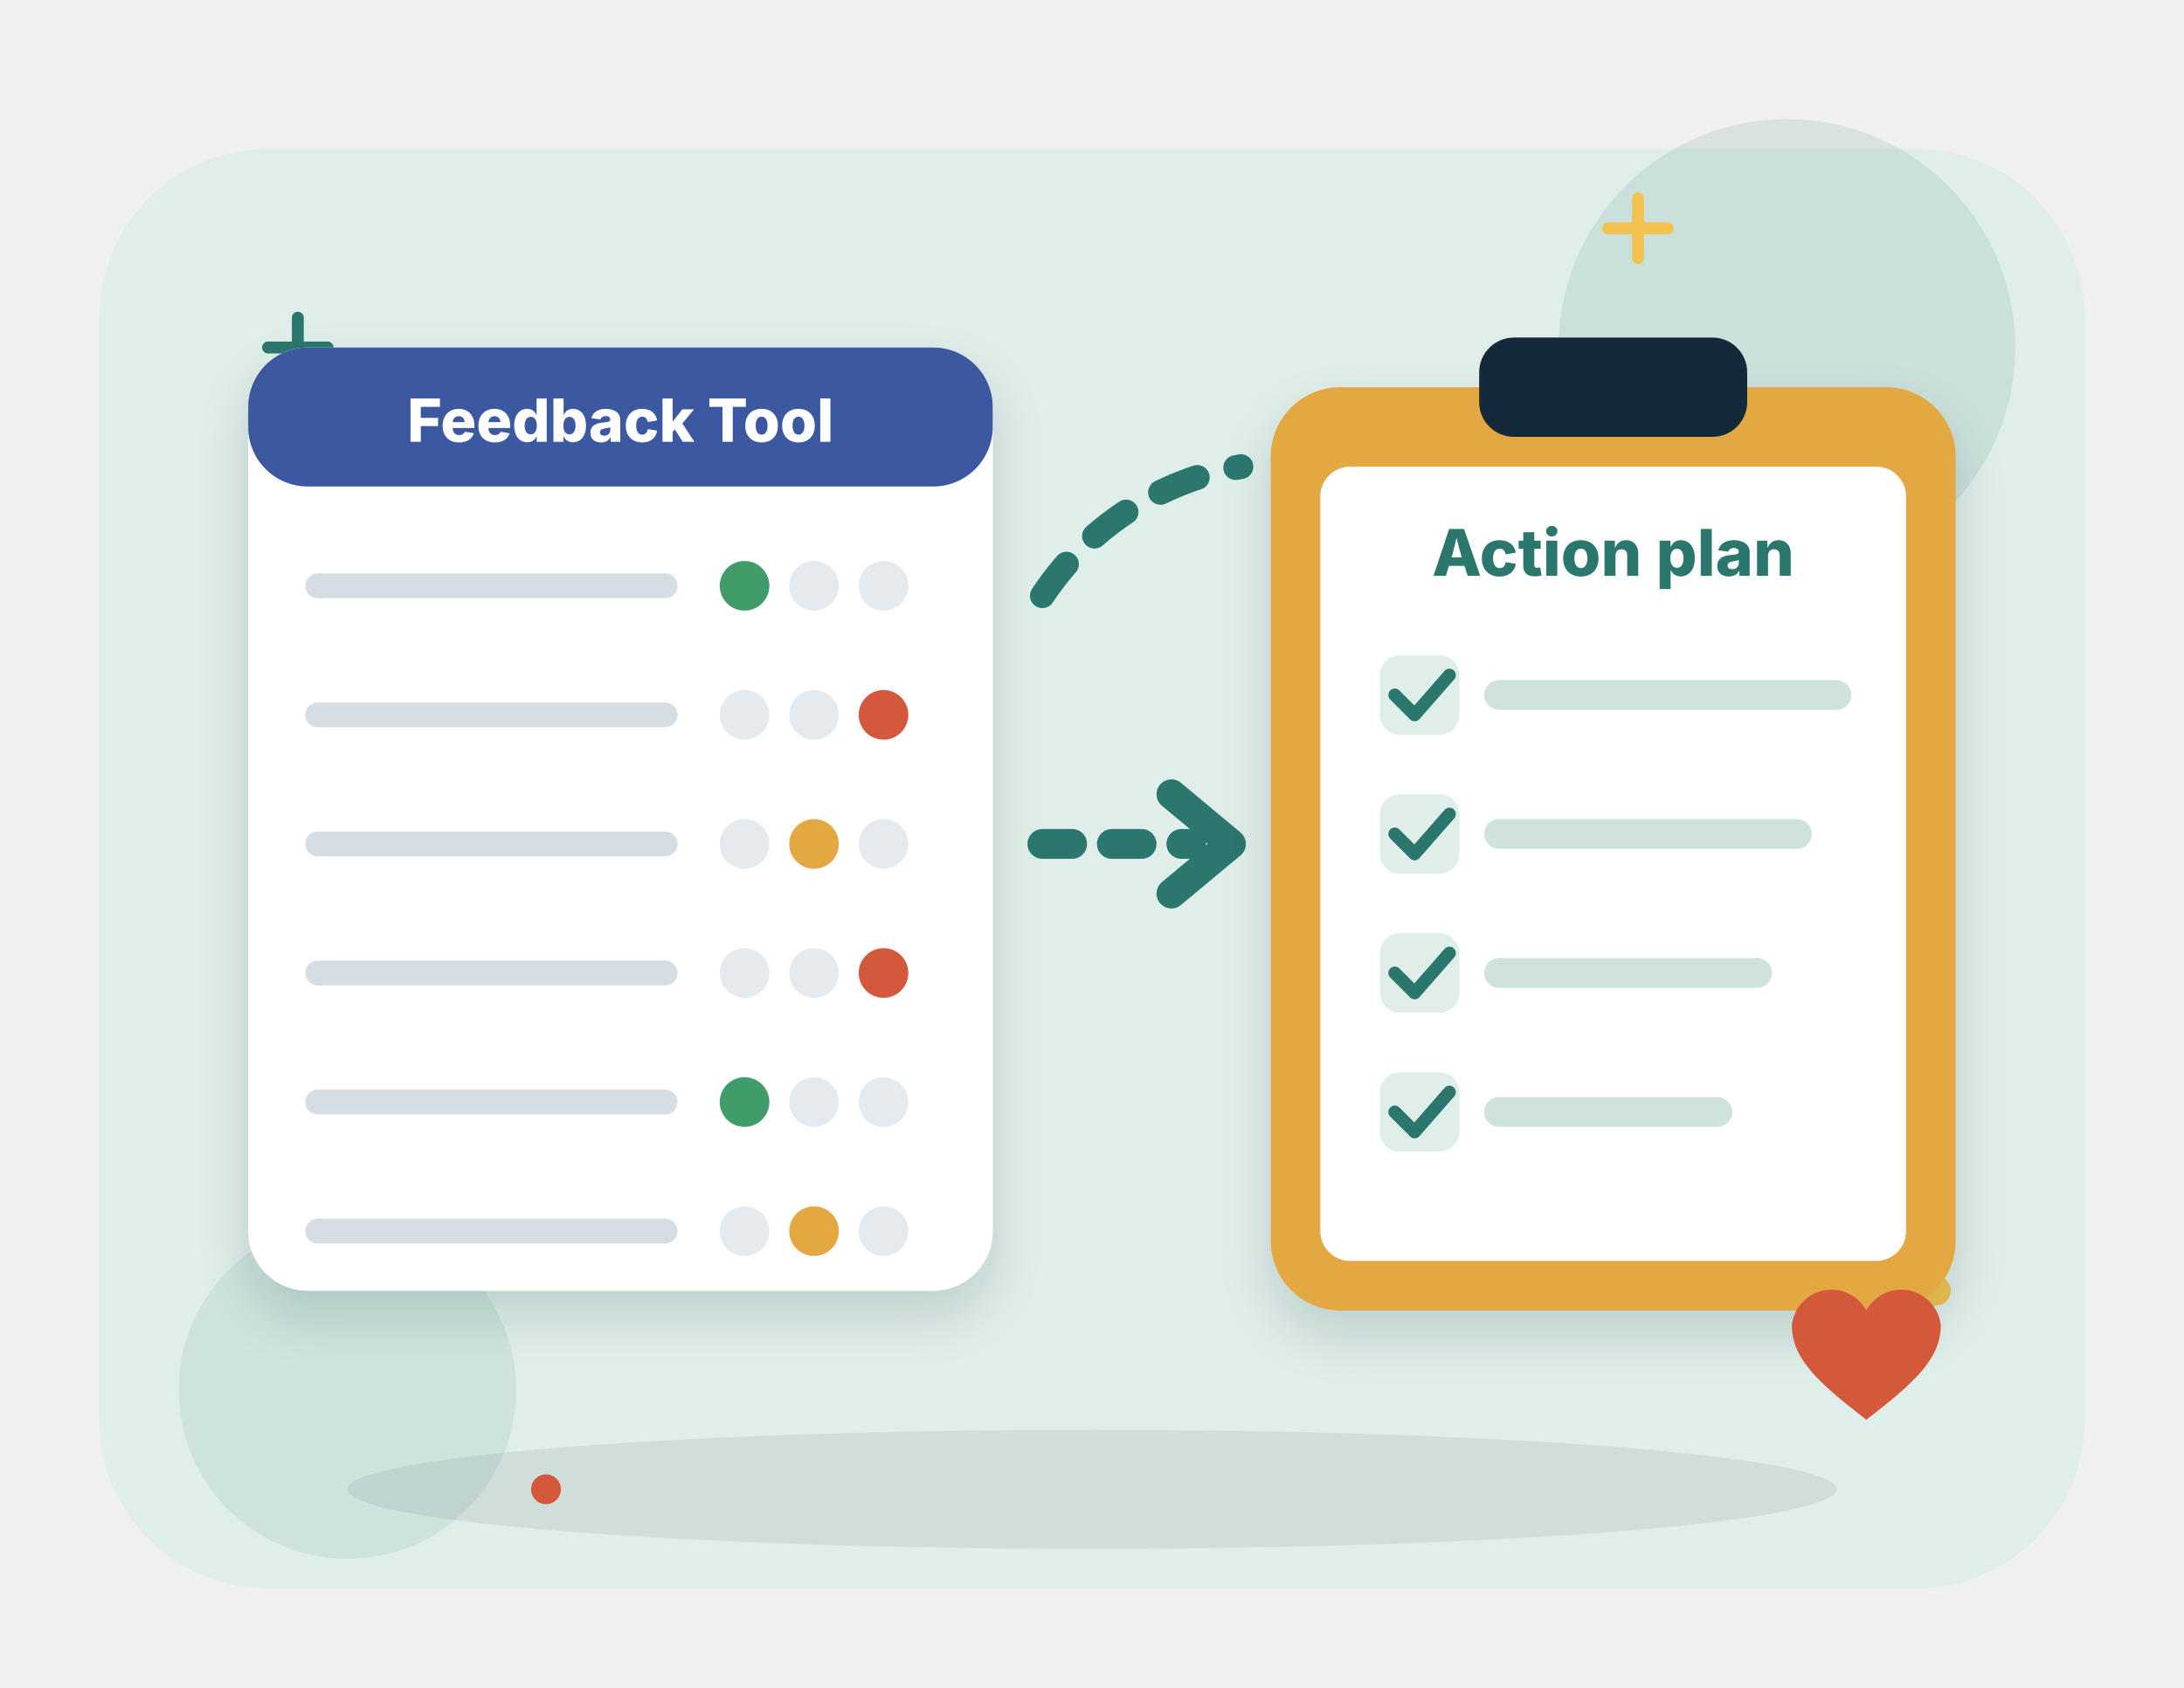
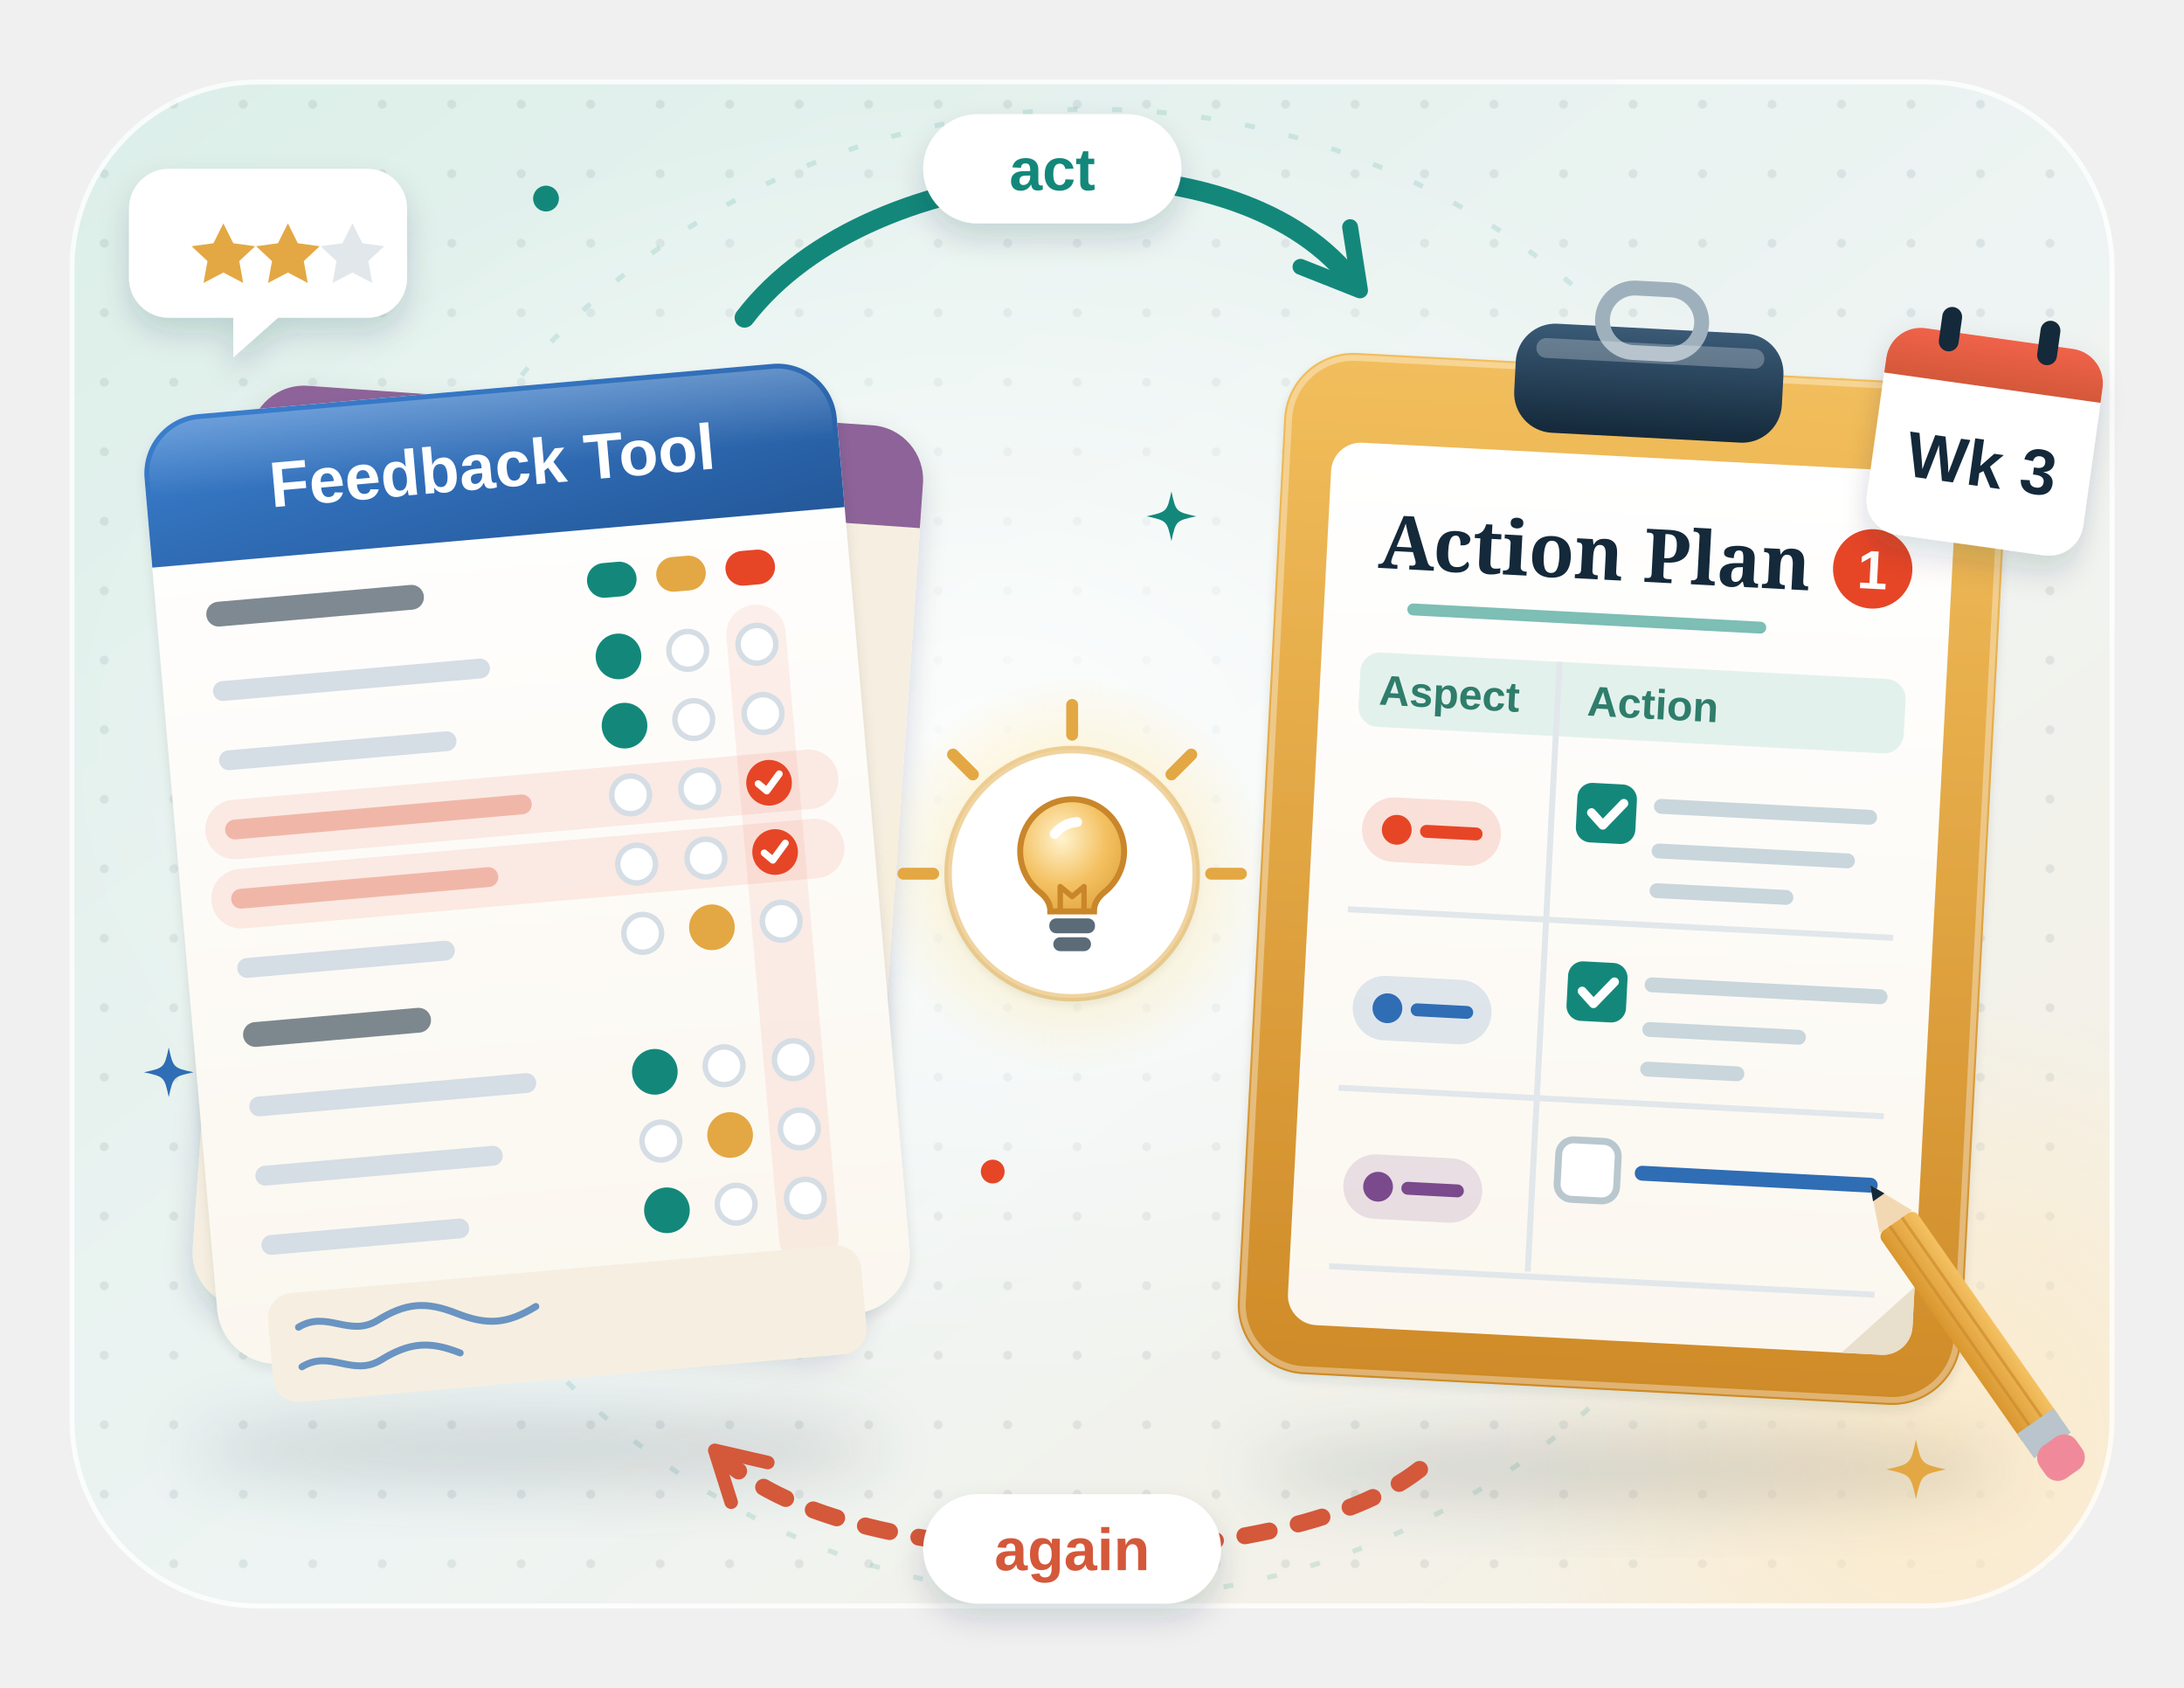
- <svg xmlns="http://www.w3.org/2000/svg" viewBox="0 0 440 340" fill="none" role="img" aria-label="A feedback form with ratings turns into an action plan clipboard with ticks, linked by circular arrows">
-   <style>.fl{animation:fl 5s ease-in-out infinite;transform-box:fill-box;transform-origin:center}.f2{animation-delay:-1.7s}.f3{animation-delay:-3.3s}
- .tw{animation:tw 2.8s ease-in-out infinite;transform-box:fill-box;transform-origin:center}.t2{animation-delay:-1.4s}.t3{animation-delay:-.7s}
- .sp{animation:sp 12s linear infinite;transform-box:fill-box;transform-origin:center}.pu{animation:pu 2.4s ease-in-out infinite;transform-box:fill-box;transform-origin:center}
- .dr{stroke-dasharray:6 8;animation:dr 1.6s linear infinite}.bl{animation:bl 4s infinite;transform-box:fill-box;transform-origin:center}
- .sw{animation:sw 3s ease-in-out infinite;transform-box:fill-box;transform-origin:bottom center}.wv{animation:wv 2.6s ease-out infinite;opacity:0;transform-box:fill-box;transform-origin:center}.w2{animation-delay:.85s}.w3{animation-delay:1.7s}
- .bar{animation:bar 1.4s ease-in-out infinite;transform-box:fill-box;transform-origin:bottom}.b2{animation-delay:-.4s}.b3{animation-delay:-.8s}.b4{animation-delay:-1.1s}
- .pb{animation:pb 6s ease-in-out infinite;transform-box:fill-box;transform-origin:left}.wr{stroke-dasharray:240;animation:wr 5s ease-in-out infinite}
- @keyframes fl{0%,100%{transform:translateY(0)}50%{transform:translateY(-6px)}}@keyframes tw{0%,100%{opacity:.3;transform:scale(.7)}50%{opacity:1;transform:scale(1.05)}}
- @keyframes sp{to{transform:rotate(360deg)}}@keyframes pu{0%,100%{transform:scale(1)}15%{transform:scale(1.1)}30%{transform:scale(1)}}
- @keyframes dr{to{stroke-dashoffset:-28}}@keyframes bl{0%,92%,100%{transform:scaleY(1)}95%{transform:scaleY(.1)}}@keyframes sw{50%{transform:rotate(5deg)}}
- @keyframes wv{0%{opacity:0;transform:scale(.6)}30%{opacity:.9}100%{opacity:0;transform:scale(1.4)}}@keyframes bar{0%,100%{transform:scaleY(.4)}50%{transform:scaleY(1)}}
- @keyframes pb{0%{transform:scaleX(.08)}60%,100%{transform:scaleX(1)}}@keyframes wr{0%{stroke-dashoffset:240}50%,100%{stroke-dashoffset:0}}
- @media (prefers-reduced-motion:reduce){*{animation:none!important}.wv{opacity:.6}}</style>
+ <svg xmlns="http://www.w3.org/2000/svg" viewBox="0 0 440 340" fill="none" role="img" aria-label="A Feedback Tool form with two rows marked Needs work turns, through a lightbulb of reflection, into an Action Plan 1 clipboard with specific actions ticked off and a pencil writing the next one; a Week 3 calendar card and looping arrows show the plan is used and feedback comes again">
+   <style>
+ .sa-tw { animation: sa-tw 3.2s ease-in-out infinite; transform-box: fill-box; transform-origin: center; }
+ @keyframes sa-tw { 0%, 100% { opacity: .35; transform: scale(.6); } 50% { opacity: 1; transform: scale(1); } }
+ .sa-fl { animation: sa-fl 6s ease-in-out infinite; }
+ @keyframes sa-fl { 50% { transform: translateY(-3px); } }
+ .sa-fa { animation: sa-fl 7s ease-in-out infinite; } .sa-fb { animation: sa-fl 7s ease-in-out -3.5s infinite; }
+ .sa-flow { stroke-dasharray: 5 6; animation: sa-flow 1.6s linear infinite; }
+ @keyframes sa-flow { to { stroke-dashoffset: -22; } }
+ .sa-glowp { animation: sa-glowp 3s ease-in-out infinite; transform-box: fill-box; transform-origin: center; }
+ @keyframes sa-glowp { 50% { opacity: .45; transform: scale(.9); } }
+ .sa-wr { stroke-dasharray: 50; animation: sa-wr 4.5s ease-in-out infinite; }
+ @keyframes sa-wr { 0% { stroke-dashoffset: 50; } 55%, 100% { stroke-dashoffset: 0; } }
+ .sa-pen { animation: sa-pen 4.5s ease-in-out infinite; }
+ @keyframes sa-pen { 0% { transform: translate(-40px, 0); } 55%, 100% { transform: translate(0, 0); } }
+ @media (prefers-reduced-motion: reduce) { * { animation: none !important; } }
+ </style>
  <defs>
-     <filter id="s" x="-30%" y="-30%" width="160%" height="170%">
-       <feDropShadow dx="0" dy="5" stdDeviation="5" flood-color="#14293a" flood-opacity=".16" />
+     <linearGradient id="sa-bg" x1="0" y1="0" x2="1" y2="1">
+       <stop offset="0" stop-color="#dcefe9" />
+       <stop offset=".55" stop-color="#eef4f3" />
+       <stop offset="1" stop-color="#f7efe0" />
+     </linearGradient>
+     <pattern id="sa-dots" width="14" height="14" patternUnits="userSpaceOnUse">
+       <circle cx="7" cy="7" r=".9" fill="#14293a" fill-opacity=".08" />
+     </pattern>
+     <clipPath id="sa-clip">
+       <rect x="14" y="16" width="412" height="308" rx="38" />
+     </clipPath>
+     <radialGradient id="sa-glow" cx=".5" cy=".5" r=".5">
+       <stop offset="0" stop-color="#fff" stop-opacity=".85" />
+       <stop offset="1" stop-color="#fff" stop-opacity="0" />
+     </radialGradient>
+     <radialGradient id="sa-glow2" cx=".5" cy=".5" r=".5">
+       <stop offset="0" stop-color="#fde9c4" stop-opacity=".8" />
+       <stop offset="1" stop-color="#fde9c4" stop-opacity="0" />
+     </radialGradient>
+     <filter id="sa-sh" x="-25%" y="-25%" width="150%" height="160%">
+       <feDropShadow dx="0" dy="7" stdDeviation="7" flood-color="#14293a" flood-opacity=".16" />
+       <feDropShadow dx="0" dy="1" stdDeviation="1" flood-color="#14293a" flood-opacity=".1" />
    </filter>
-     <linearGradient id="gl" x1="0" y1="0" x2="0" y2="1">
-       <stop offset="0" stop-color="#fff" stop-opacity=".55" />
+     <filter id="sa-sh2" x="-30%" y="-30%" width="160%" height="170%">
+       <feDropShadow dx="0" dy="3" stdDeviation="3" flood-color="#14293a" flood-opacity=".16" />
+     </filter>
+     <filter id="sa-blur" x="-20%" y="-60%" width="140%" height="220%">
+       <feGaussianBlur stdDeviation="6" />
+     </filter>
+     <linearGradient id="sa-paper" x1="0" y1="0" x2="0" y2="1">
+       <stop offset="0" stop-color="#fff" />
+       <stop offset="1" stop-color="#fbf7ef" />
+     </linearGradient>
+     <linearGradient id="sa-hdr" x1="0" y1="0" x2="1" y2="1">
+       <stop offset="0" stop-color="#3b80d0" />
+       <stop offset="1" stop-color="#24589a" />
+     </linearGradient>
+     <linearGradient id="sa-board" x1="0" y1="0" x2="0" y2="1">
+       <stop offset="0" stop-color="#f2be5c" />
+       <stop offset="1" stop-color="#cf8b28" />
+     </linearGradient>
+     <linearGradient id="sa-clipm" x1="0" y1="0" x2="0" y2="1">
+       <stop offset="0" stop-color="#3a5a76" />
+       <stop offset="1" stop-color="#14293a" />
+     </linearGradient>
+     <linearGradient id="sa-teal" x1="0" y1="0" x2="1" y2="1">
+       <stop offset="0" stop-color="#1fa391" />
+       <stop offset="1" stop-color="#13887a" />
+     </linearGradient>
+     <radialGradient id="sa-bulb" cx=".4" cy=".35" r=".7">
+       <stop offset="0" stop-color="#fff4cf" />
+       <stop offset=".6" stop-color="#f4c162" />
+       <stop offset="1" stop-color="#e3a843" />
+     </radialGradient>
+     <radialGradient id="sa-halo" cx=".5" cy=".5" r=".5">
+       <stop offset="0" stop-color="#ffe8a8" stop-opacity=".9" />
+       <stop offset="1" stop-color="#ffe8a8" stop-opacity="0" />
+     </radialGradient>
+     <linearGradient id="sa-shine" x1="0" y1="0" x2="0" y2="1">
+       <stop offset="0" stop-color="#fff" stop-opacity=".5" />
      <stop offset="1" stop-color="#fff" stop-opacity="0" />
    </linearGradient>
+     <linearGradient id="sa-pencil" x1="0" y1="0" x2="0" y2="1">
+       <stop offset="0" stop-color="#f4c162" />
+       <stop offset="1" stop-color="#d9962e" />
+     </linearGradient>
+     <linearGradient id="sa-cal" x1="0" y1="0" x2="0" y2="1">
+       <stop offset="0" stop-color="#f0624a" />
+       <stop offset="1" stop-color="#d4583a" />
+     </linearGradient>
+     <marker id="sa-ah" viewBox="0 0 10 10" refX="6" refY="5" markerWidth="4" markerHeight="4" orient="auto-start-reverse">
+       <path d="M1 1l7 4-7 4" fill="none" stroke="#13887a" stroke-width="2" stroke-linecap="round" stroke-linejoin="round" />
+     </marker>
+     <marker id="sa-ahc" viewBox="0 0 10 10" refX="6" refY="5" markerWidth="4" markerHeight="4" orient="auto-start-reverse">
+       <path d="M1 1l7 4-7 4" fill="none" stroke="#d4583a" stroke-width="2" stroke-linecap="round" stroke-linejoin="round" />
+     </marker>
  </defs>
-   <rect x="20" y="30" width="400" height="290" rx="34" fill="#dfeee8" />
-   <circle cx="360" cy="70" r="46" fill="#2b776e" opacity=".12" />
-   <circle cx="70" cy="280" r="34" fill="#2b776e" opacity=".1" />
-   <ellipse cx="220" cy="300" rx="150" ry="12" fill="#14293a" opacity=".08" />
-   <path class="tw" d="M54 70h12m-6-6v12" stroke="#2b776e" stroke-width="2.4" stroke-linecap="round" />
-   <circle class="tw t2" cx="390" cy="260" r="3" fill="#f2c14e" />
-   <path class="tw t3" d="M324 46h12m-6-6v12" stroke="#f2c14e" stroke-width="2.4" stroke-linecap="round" />
-   <circle class="tw" cx="110" cy="300" r="3" fill="#d4583a" />
-   <g class="fl" filter="url(#s)">
-     <rect x="50" y="70" width="150" height="190" rx="12" fill="#fff" />
-     <rect x="50" y="70" width="150" height="28" rx="12" fill="#3a58a0" />
-     <text x="125" y="89" font-family="Inter, Arial, sans-serif" font-size="12" font-weight="800" fill="#fff" text-anchor="middle">Feedback Tool</text>
-     <path d="M64 118h70" stroke="#d5dde5" stroke-width="5" stroke-linecap="round" />
-     <circle cx="150" cy="118" r="5" fill="#3f9d6b" />
-     <circle cx="164" cy="118" r="5" fill="#e5eaef" />
-     <circle cx="178" cy="118" r="5" fill="#e5eaef" />
-     <path d="M64 144h70" stroke="#d5dde5" stroke-width="5" stroke-linecap="round" />
-     <circle cx="150" cy="144" r="5" fill="#e5eaef" />
-     <circle cx="164" cy="144" r="5" fill="#e5eaef" />
-     <circle cx="178" cy="144" r="5" fill="#d4583a" />
-     <path d="M64 170h70" stroke="#d5dde5" stroke-width="5" stroke-linecap="round" />
-     <circle cx="150" cy="170" r="5" fill="#e5eaef" />
-     <circle cx="164" cy="170" r="5" fill="#e3a843" />
-     <circle cx="178" cy="170" r="5" fill="#e5eaef" />
-     <path d="M64 196h70" stroke="#d5dde5" stroke-width="5" stroke-linecap="round" />
-     <circle cx="150" cy="196" r="5" fill="#e5eaef" />
-     <circle cx="164" cy="196" r="5" fill="#e5eaef" />
-     <circle cx="178" cy="196" r="5" fill="#d4583a" />
-     <path d="M64 222h70" stroke="#d5dde5" stroke-width="5" stroke-linecap="round" />
-     <circle cx="150" cy="222" r="5" fill="#3f9d6b" />
-     <circle cx="164" cy="222" r="5" fill="#e5eaef" />
-     <circle cx="178" cy="222" r="5" fill="#e5eaef" />
-     <path d="M64 248h70" stroke="#d5dde5" stroke-width="5" stroke-linecap="round" />
-     <circle cx="150" cy="248" r="5" fill="#e5eaef" />
-     <circle cx="164" cy="248" r="5" fill="#e3a843" />
-     <circle cx="178" cy="248" r="5" fill="#e5eaef" />
-   </g>
-   <g class="sp" style="animation-duration:16s">
-     <path d="M210 120a60 60 0 0 1 40-26" stroke="#2b776e" stroke-width="5" stroke-linecap="round" stroke-dasharray="8 8" />
-   </g>
-   <path d="M210 170h30" stroke="#2b776e" stroke-width="6" stroke-linecap="round" class="dr" />
-   <path d="M236 160l12 10-12 10" stroke="#2b776e" stroke-width="6" stroke-linecap="round" stroke-linejoin="round" />
-   <g class="fl f2">
-     <rect x="256" y="78" width="138" height="186" rx="14" fill="#e3a843" filter="url(#s)" />
-     <rect x="266" y="94" width="118" height="160" rx="6" fill="#fff" />
-     <rect x="298" y="68" width="54" height="20" rx="7" fill="#14293a" />
-     <text x="325" y="116" font-family="Inter, Arial, sans-serif" font-size="13" font-weight="800" fill="#2b776e" text-anchor="middle">Action plan</text>
-     <rect x="278" y="132" width="16" height="16" rx="4" fill="#dfeee8" />
-     <path transform="translate(286 140) scale(1)" d="M-5 0l4 4 7-8" stroke="#2b776e" stroke-width="2.6" stroke-linecap="round" stroke-linejoin="round" />
-     <path class="wr" d="M302 140h68" stroke="#cfe3dc" stroke-width="6" stroke-linecap="round" style="animation-delay:-0.0s" />
-     <rect x="278" y="160" width="16" height="16" rx="4" fill="#dfeee8" />
-     <path transform="translate(286 168) scale(1)" d="M-5 0l4 4 7-8" stroke="#2b776e" stroke-width="2.6" stroke-linecap="round" stroke-linejoin="round" />
-     <path class="wr" d="M302 168h60" stroke="#cfe3dc" stroke-width="6" stroke-linecap="round" style="animation-delay:-0.6s" />
-     <rect x="278" y="188" width="16" height="16" rx="4" fill="#dfeee8" />
-     <path transform="translate(286 196) scale(1)" d="M-5 0l4 4 7-8" stroke="#2b776e" stroke-width="2.6" stroke-linecap="round" stroke-linejoin="round" />
-     <path class="wr" d="M302 196h52" stroke="#cfe3dc" stroke-width="6" stroke-linecap="round" style="animation-delay:-1.2s" />
-     <rect x="278" y="216" width="16" height="16" rx="4" fill="#dfeee8" />
-     <path transform="translate(286 224) scale(1)" d="M-5 0l4 4 7-8" stroke="#2b776e" stroke-width="2.6" stroke-linecap="round" stroke-linejoin="round" />
-     <path class="wr" d="M302 224h44" stroke="#cfe3dc" stroke-width="6" stroke-linecap="round" style="animation-delay:-1.8s" />
-   </g>
-   <g class="pu">
-     <path d="M376 286c-9-7-15-12-15-19a8 8 0 0 1 15-3 8 8 0 0 1 15 3c0 7-6 12-15 19z" fill="#d4583a" />
-   </g>
+   <rect x="14" y="16" width="412" height="308" rx="38" fill="url(#sa-bg)" />
+   <g clip-path="url(#sa-clip)">
+     <rect x="14" y="16" width="412" height="308" fill="url(#sa-dots)" />
+     <ellipse cx="200" cy="150" rx="190" ry="130" fill="url(#sa-glow)" />
+     <circle cx="390" cy="290" r="90" fill="url(#sa-glow2)" />
+     <circle cx="220" cy="172" r="150" stroke="#13887a" stroke-opacity=".14" stroke-dasharray="2 7" />
+   </g>
+   <rect x="14.5" y="16.5" width="411" height="307" rx="37.5" stroke="#fff" stroke-opacity=".8" />
+   <ellipse cx="108" cy="292" rx="70" ry="8" fill="#14293a" opacity=".14" filter="url(#sa-blur)" />
+   <ellipse cx="328" cy="296" rx="76" ry="8" fill="#14293a" opacity=".14" filter="url(#sa-blur)" />
+   <path d="M150 64C176 30 248 26 272 56" stroke="#13887a" stroke-width="4" stroke-linecap="round" marker-end="url(#sa-ah)" />
+   <path class="sa-flow" d="M286 296C258 318 172 318 146 294" stroke="#d4583a" stroke-width="3.4" stroke-linecap="round" marker-end="url(#sa-ahc)" />
+   <g transform="translate(212 34)">
+     <rect x="-26" y="-11" width="52" height="22" rx="11" fill="#fff" filter="url(#sa-sh2)" />
+     <text x="0" y="4.3" text-anchor="middle" font-family="'Helvetica Neue', Arial, sans-serif" font-size="12" font-weight="800" fill="#13887a">act</text>
+   </g>
+   <g transform="translate(216 312)">
+     <rect x="-30" y="-11" width="60" height="22" rx="11" fill="#fff" filter="url(#sa-sh2)" />
+     <text x="0" y="4.3" text-anchor="middle" font-family="'Helvetica Neue', Arial, sans-serif" font-size="12" font-weight="800" fill="#d4583a">again</text>
+   </g>
+   <g class="sa-fa">
+     <g transform="rotate(-5 106 172)">
+       <g transform="rotate(9 112 176)">
+         <rect x="44" y="82" width="136" height="186" rx="11" fill="#f6efe1" filter="url(#sa-sh2)" />
+         <path d="M55 82h114a11 11 0 0 1 11 11v9H44v-9a11 11 0 0 1 11-11z" fill="#7a4a8c" opacity=".85" />
+       </g>
+       <rect x="36" y="78" width="140" height="192" rx="12" fill="url(#sa-paper)" filter="url(#sa-sh)" />
+       <path d="M48 78h116a12 12 0 0 1 12 12v18H36v-18a12 12 0 0 1 12-12z" fill="url(#sa-hdr)" />
+       <path d="M48 79h116a11 11 0 0 1 11 11v4H37v-4a11 11 0 0 1 11-11z" fill="url(#sa-shine)" opacity=".5" />
+       <text x="106" y="98" text-anchor="middle" font-family="'Helvetica Neue', Arial, sans-serif" font-size="13" font-weight="800" fill="#fff">Feedback Tool</text>
+       <rect x="123" y="115" width="10" height="7" rx="3.5" fill="#13887a" />
+       <rect x="137" y="115" width="10" height="7" rx="3.5" fill="#e3a843" />
+       <rect x="151" y="115" width="10" height="7" rx="3.5" fill="#e64626" />
+       <rect x="150" y="126" width="12" height="134" rx="6" fill="#e64626" opacity=".08" />
+       <rect x="46" y="116" width="44" height="5" rx="2.5" fill="#14293a" opacity=".55" />
+       <path d="M48 134h52" stroke="#d5dde5" stroke-width="4" stroke-linecap="round" />
+       <circle cx="128" cy="134" r="4.6" fill="#13887a" />
+       <circle cx="142" cy="134" r="3.8" fill="#fff" stroke="#d5dde5" stroke-width="1.1" />
+       <circle cx="156" cy="134" r="3.8" fill="#fff" stroke="#d5dde5" stroke-width="1.1" />
+       <path d="M48 148h44" stroke="#d5dde5" stroke-width="4" stroke-linecap="round" />
+       <circle cx="128" cy="148" r="4.6" fill="#13887a" />
+       <circle cx="142" cy="148" r="3.8" fill="#fff" stroke="#d5dde5" stroke-width="1.1" />
+       <circle cx="156" cy="148" r="3.8" fill="#fff" stroke="#d5dde5" stroke-width="1.1" />
+       <rect x="42" y="156" width="128" height="12" rx="6" fill="#e64626" opacity=".1" />
+       <path d="M48 162h58" stroke="#f0b7a8" stroke-width="4" stroke-linecap="round" />
+       <circle cx="128" cy="162" r="3.8" fill="#fff" stroke="#d5dde5" stroke-width="1.1" />
+       <circle cx="142" cy="162" r="3.8" fill="#fff" stroke="#d5dde5" stroke-width="1.1" />
+       <circle cx="156" cy="162" r="4.6" fill="#e64626" />
+       <path d="M153.8 162l1.6 1.6 2.8-3.2" stroke="#fff" stroke-width="1.4" stroke-linecap="round" stroke-linejoin="round" />
+       <rect x="42" y="170" width="128" height="12" rx="6" fill="#e64626" opacity=".1" />
+       <path d="M48 176h50" stroke="#f0b7a8" stroke-width="4" stroke-linecap="round" />
+       <circle cx="128" cy="176" r="3.8" fill="#fff" stroke="#d5dde5" stroke-width="1.1" />
+       <circle cx="142" cy="176" r="3.8" fill="#fff" stroke="#d5dde5" stroke-width="1.1" />
+       <circle cx="156" cy="176" r="4.6" fill="#e64626" />
+       <path d="M153.8 176l1.6 1.6 2.8-3.2" stroke="#fff" stroke-width="1.4" stroke-linecap="round" stroke-linejoin="round" />
+       <path d="M48 190h40" stroke="#d5dde5" stroke-width="4" stroke-linecap="round" />
+       <circle cx="128" cy="190" r="3.8" fill="#fff" stroke="#d5dde5" stroke-width="1.1" />
+       <circle cx="142" cy="190" r="4.6" fill="#e3a843" />
+       <circle cx="156" cy="190" r="3.8" fill="#fff" stroke="#d5dde5" stroke-width="1.1" />
+       <rect x="46" y="201" width="38" height="5" rx="2.5" fill="#14293a" opacity=".55" />
+       <path d="M48 218h54" stroke="#d5dde5" stroke-width="4" stroke-linecap="round" />
+       <circle cx="128" cy="218" r="4.6" fill="#13887a" />
+       <circle cx="142" cy="218" r="3.8" fill="#fff" stroke="#d5dde5" stroke-width="1.1" />
+       <circle cx="156" cy="218" r="3.8" fill="#fff" stroke="#d5dde5" stroke-width="1.1" />
+       <path d="M48 232h46" stroke="#d5dde5" stroke-width="4" stroke-linecap="round" />
+       <circle cx="128" cy="232" r="3.8" fill="#fff" stroke="#d5dde5" stroke-width="1.1" />
+       <circle cx="142" cy="232" r="4.6" fill="#e3a843" />
+       <circle cx="156" cy="232" r="3.8" fill="#fff" stroke="#d5dde5" stroke-width="1.1" />
+       <path d="M48 246h38" stroke="#d5dde5" stroke-width="4" stroke-linecap="round" />
+       <circle cx="128" cy="246" r="4.6" fill="#13887a" />
+       <circle cx="142" cy="246" r="3.8" fill="#fff" stroke="#d5dde5" stroke-width="1.1" />
+       <circle cx="156" cy="246" r="3.8" fill="#fff" stroke="#d5dde5" stroke-width="1.1" />
+       <rect x="46" y="256" width="120" height="22" rx="5" fill="#f6efe1" />
+       <path d="M52 263c6-3 10 3 16 0s10-3 16 0 10 3 16 0M52 271c6-3 10 3 16 0s10-3 16 0" stroke="#2f6db5" stroke-width="1.4" stroke-linecap="round" opacity=".7" />
+     </g>
+   </g>
+   <g class="sa-fb">
+     <g filter="url(#sa-sh2)">
+       <path d="M34 34h40a8 8 0 0 1 8 8v14a8 8 0 0 1-8 8H56l-9 8v-8H34a8 8 0 0 1-8-8V42a8 8 0 0 1 8-8z" fill="#fff" />
+     </g>
+     <path d="M45 45l2 4 4.4.6-3.2 3 .8 4.4-4-2.1-4 2.1.8-4.4-3.2-3 4.4-.6z" fill="#e3a843" />
+     <path d="M58 45l2 4 4.4.6-3.2 3 .8 4.4-4-2.1-4 2.1.8-4.4-3.2-3 4.4-.6z" fill="#e3a843" />
+     <path d="M71 45l2 4 4.4.6-3.2 3 .8 4.4-4-2.1-4 2.1.8-4.4-3.2-3 4.4-.6z" fill="#e1e7ea" />
+   </g>
+   <circle class="sa-glowp" cx="216" cy="176" r="40" fill="url(#sa-halo)" />
+   <g transform="translate(216 176)">
+     <path d="M0-34v6M24-24l-4 4M-24-24l4 4M34 0h-6M-34 0h6" stroke="#e3a843" stroke-width="2.4" stroke-linecap="round" />
+     <circle r="25" fill="#fff" filter="url(#sa-sh)" />
+     <circle r="25" stroke="#e3a843" stroke-opacity=".5" stroke-width="1.5" />
+     <path d="M0-15a10.5 10.5 0 0 1 6.4 18.8c-1.4 1.2-2 2.4-2 3.8h-8.8c0-1.4-.6-2.6-2-3.8A10.5 10.5 0 0 1 0-15z" fill="url(#sa-bulb)" stroke="#c9862a" stroke-width="1.2" />
+     <path d="M-3.5-8a6 6 0 0 1 4.5-2.4" stroke="#fff" stroke-width="2" stroke-linecap="round" />
+     <path d="M-2.4 7.6v-5l2.4 2 2.4-2v5" stroke="#c9862a" stroke-width="1.1" stroke-linecap="round" stroke-linejoin="round" />
+     <rect x="-4.6" y="9" width="9.2" height="3" rx="1.4" fill="#5b6b78" />
+     <rect x="-3.8" y="12.8" width="7.6" height="2.8" rx="1.4" fill="#5b6b78" />
+   </g>
+   <g class="sa-fb">
+     <g transform="rotate(3 326 176)">
+       <rect x="254" y="74" width="146" height="206" rx="14" fill="url(#sa-board)" filter="url(#sa-sh)" />
+       <rect x="255" y="75" width="144" height="204" rx="13" stroke="#fff" stroke-opacity=".35" stroke-width="1.2" />
+       <rect x="264" y="92" width="126" height="178" rx="6" fill="url(#sa-paper)" />
+       <path d="M376 270l14-14v8a6 6 0 0 1-6 6z" fill="#e8dfcd" />
+       <rect x="300" y="66" width="54" height="22" rx="8" fill="url(#sa-clipm)" />
+       <rect x="317" y="58" width="20" height="13" rx="6.5" stroke="#9fb0bd" stroke-width="3" />
+       <rect x="304" y="69" width="46" height="4" rx="2" fill="#fff" opacity=".25" />
+       <text x="318" y="117" text-anchor="middle" font-family="Georgia, serif" font-size="15" font-weight="700" fill="#14293a">Action Plan</text>
+       <circle cx="374" cy="112" r="8" fill="#e64626" />
+       <text x="374" y="116" text-anchor="middle" font-family="'Helvetica Neue', Arial, sans-serif" font-size="11" font-weight="800" fill="#fff">1</text>
+       <path d="M282 125h70" stroke="#13887a" stroke-width="2.4" stroke-linecap="round" opacity=".55" />
+       <rect x="272" y="134" width="110" height="15" rx="4" fill="#e3f1ed" />
+       <text x="276" y="144.5" font-family="'Helvetica Neue', Arial, sans-serif" font-size="8.5" font-weight="800" fill="#2f7d6b">Aspect</text>
+       <text x="318" y="144.5" font-family="'Helvetica Neue', Arial, sans-serif" font-size="8.5" font-weight="800" fill="#2f7d6b">Action</text>
+       <path d="M272 186h110" stroke="#e1e7ea" stroke-width="1.2" />
+       <rect x="274" y="163" width="28" height="13" rx="6.5" fill="#e64626" fill-opacity=".15" />
+       <circle cx="281" cy="169.5" r="3" fill="#e64626" />
+       <path d="M287 169.5h10" stroke="#e64626" stroke-width="2.6" stroke-linecap="round" />
+       <rect x="317" y="158" width="12" height="12" rx="3" fill="#13887a" />
+       <path d="M320 164l2.4 2.4 4-4.6" stroke="#fff" stroke-width="1.8" stroke-linecap="round" stroke-linejoin="round" />
+       <path d="M334 162h42M334 171h38M334 179h26" stroke="#c9d6dc" stroke-width="3" stroke-linecap="round" />
+       <path d="M272 222h110" stroke="#e1e7ea" stroke-width="1.2" />
+       <rect x="274" y="199" width="28" height="13" rx="6.5" fill="#2f6db5" fill-opacity=".15" />
+       <circle cx="281" cy="205.5" r="3" fill="#2f6db5" />
+       <path d="M287 205.5h10" stroke="#2f6db5" stroke-width="2.6" stroke-linecap="round" />
+       <rect x="317" y="194" width="12" height="12" rx="3" fill="#13887a" />
+       <path d="M320 200l2.4 2.4 4-4.6" stroke="#fff" stroke-width="1.8" stroke-linecap="round" stroke-linejoin="round" />
+       <path d="M334 198h46M334 207h30M334 215h18" stroke="#c9d6dc" stroke-width="3" stroke-linecap="round" />
+       <path d="M272 258h110" stroke="#e1e7ea" stroke-width="1.2" />
+       <rect x="274" y="235" width="28" height="13" rx="6.5" fill="#7a4a8c" fill-opacity=".15" />
+       <circle cx="281" cy="241.5" r="3" fill="#7a4a8c" />
+       <path d="M287 241.5h10" stroke="#7a4a8c" stroke-width="2.6" stroke-linecap="round" />
+       <rect x="317" y="230" width="12" height="12" rx="3" fill="#fff" stroke="#b9c7cf" stroke-width="1.4" />
+       <path class="sa-wr" d="M334 236h46" stroke="#2f6db5" stroke-width="3" stroke-linecap="round" />
+       <path d="M312 134v123" stroke="#e1e7ea" stroke-width="1.2" />
+       <g class="sa-pen">
+         <g transform="translate(380 236) rotate(52)">
+           <path d="M0 0l9-4v8z" fill="#f2d9b4" />
+           <path d="M0 0l3-1.4v2.8z" fill="#14293a" />
+           <rect x="9" y="-4.5" width="52" height="9" rx="1.5" fill="url(#sa-pencil)" />
+           <path d="M9-1.5h52M9 1.5h52" stroke="#c9862a" stroke-width=".6" opacity=".6" />
+           <rect x="58" y="-4.5" width="6" height="9" fill="#b9c4cc" />
+           <rect x="63" y="-4.5" width="8" height="9" rx="3" fill="#f08a9a" />
+         </g>
+       </g>
+     </g>
+   </g>
+   <g class="sa-fa" style="animation-delay:-1.5s">
+     <g transform="translate(400 88) rotate(8)">
+       <rect x="-22" y="-20" width="44" height="42" rx="7" fill="#fff" filter="url(#sa-sh2)" />
+       <path d="M-22-13a7 7 0 0 1 7-7h30a7 7 0 0 1 7 7v3h-44z" fill="url(#sa-cal)" />
+       <rect x="-12" y="-25" width="4" height="9" rx="2" fill="#14293a" />
+       <rect x="8" y="-25" width="4" height="9" rx="2" fill="#14293a" />
+       <text x="0" y="10" text-anchor="middle" font-family="'Helvetica Neue', Arial, sans-serif" font-size="13" font-weight="800" fill="#14293a">Wk 3</text>
+     </g>
+   </g>
+   <path class="sa-tw" d="M386 290C387.08 294.92 387.08 294.92 392 296C387.08 297.08 387.08 297.08 386 302C384.92 297.08 384.92 297.08 380 296C384.92 294.92 384.92 294.92 386 290z" fill="#e3a843" />
+   <path class="sa-tw" style="animation-delay:-1.3s" d="M236 99C236.9 103.1 236.9 103.1 241 104C236.9 104.9 236.9 104.9 236 109C235.1 104.9 235.1 104.9 231 104C235.1 103.1 235.1 103.1 236 99z" fill="#13887a" />
+   <path class="sa-tw" style="animation-delay:-2.2s" d="M34 211C34.9 215.1 34.9 215.1 39 216C34.9 216.9 34.9 216.9 34 221C33.1 216.9 33.1 216.9 29 216C33.1 215.1 33.1 215.1 34 211z" fill="#2f6db5" />
+   <circle class="sa-tw" style="animation-delay:-.7s" cx="200" cy="236" r="2.4" fill="#e64626" />
+   <circle class="sa-tw" style="animation-delay:-1.9s" cx="110" cy="40" r="2.6" fill="#13887a" />
</svg>
